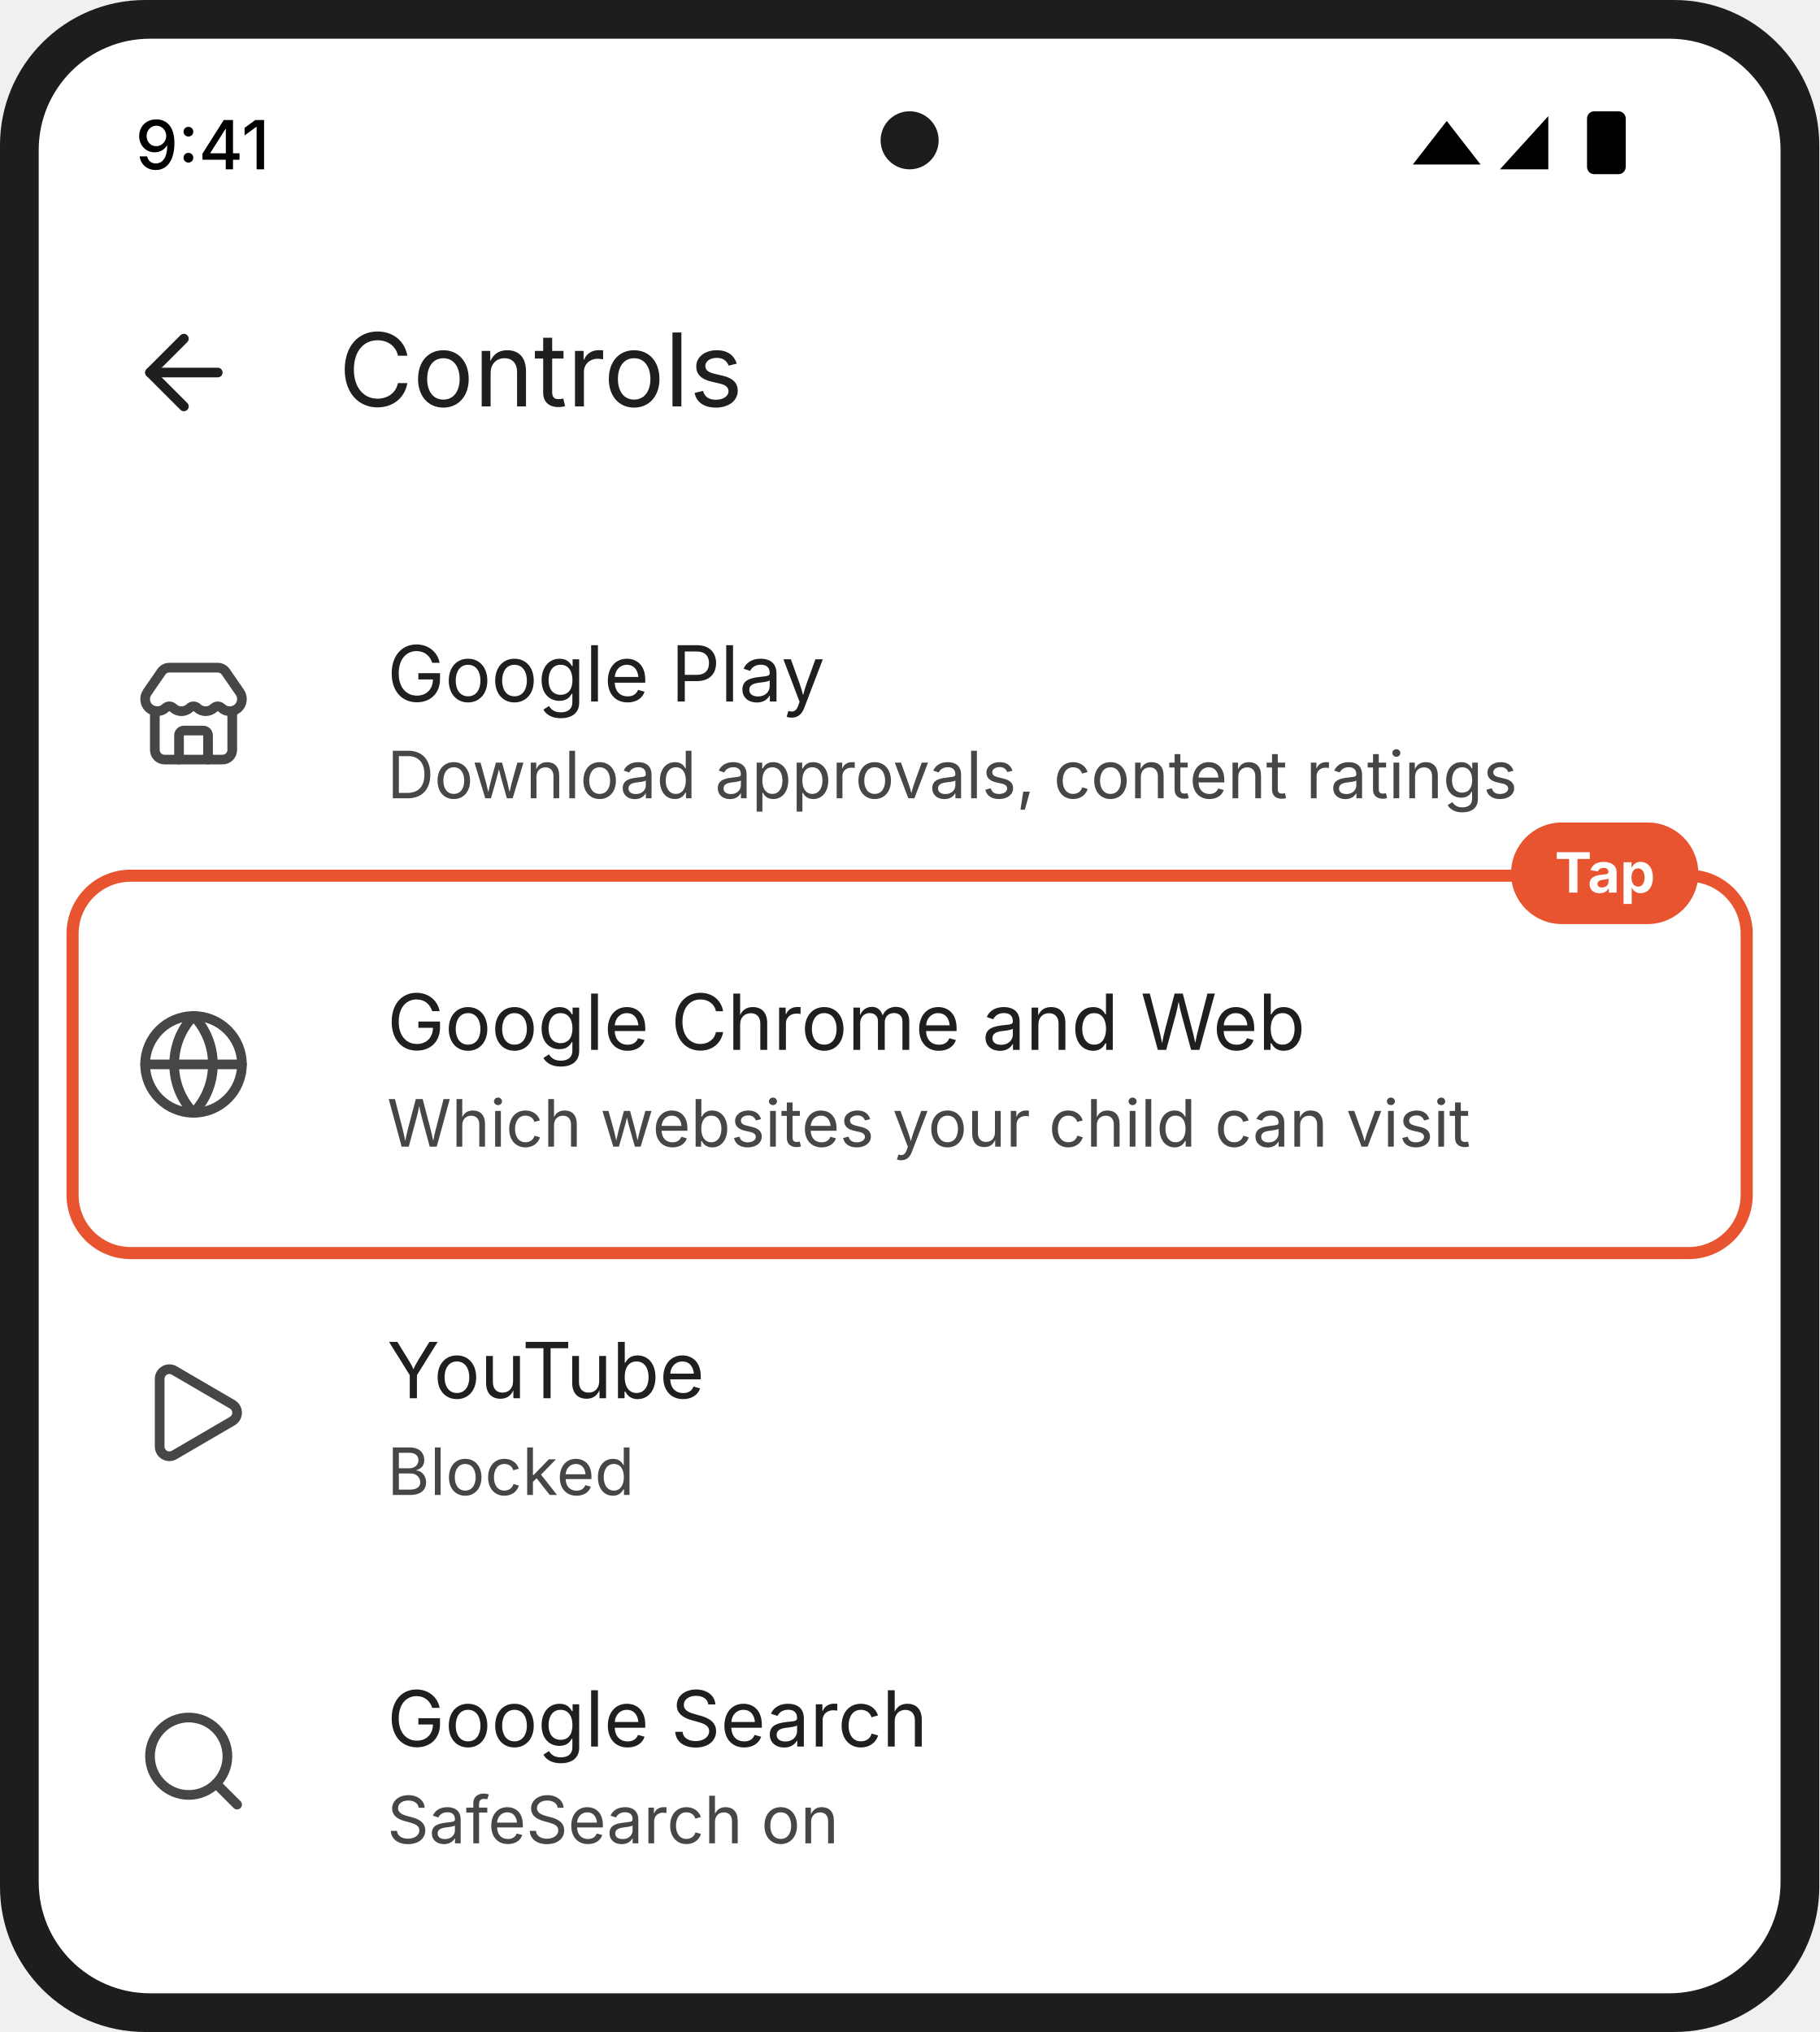
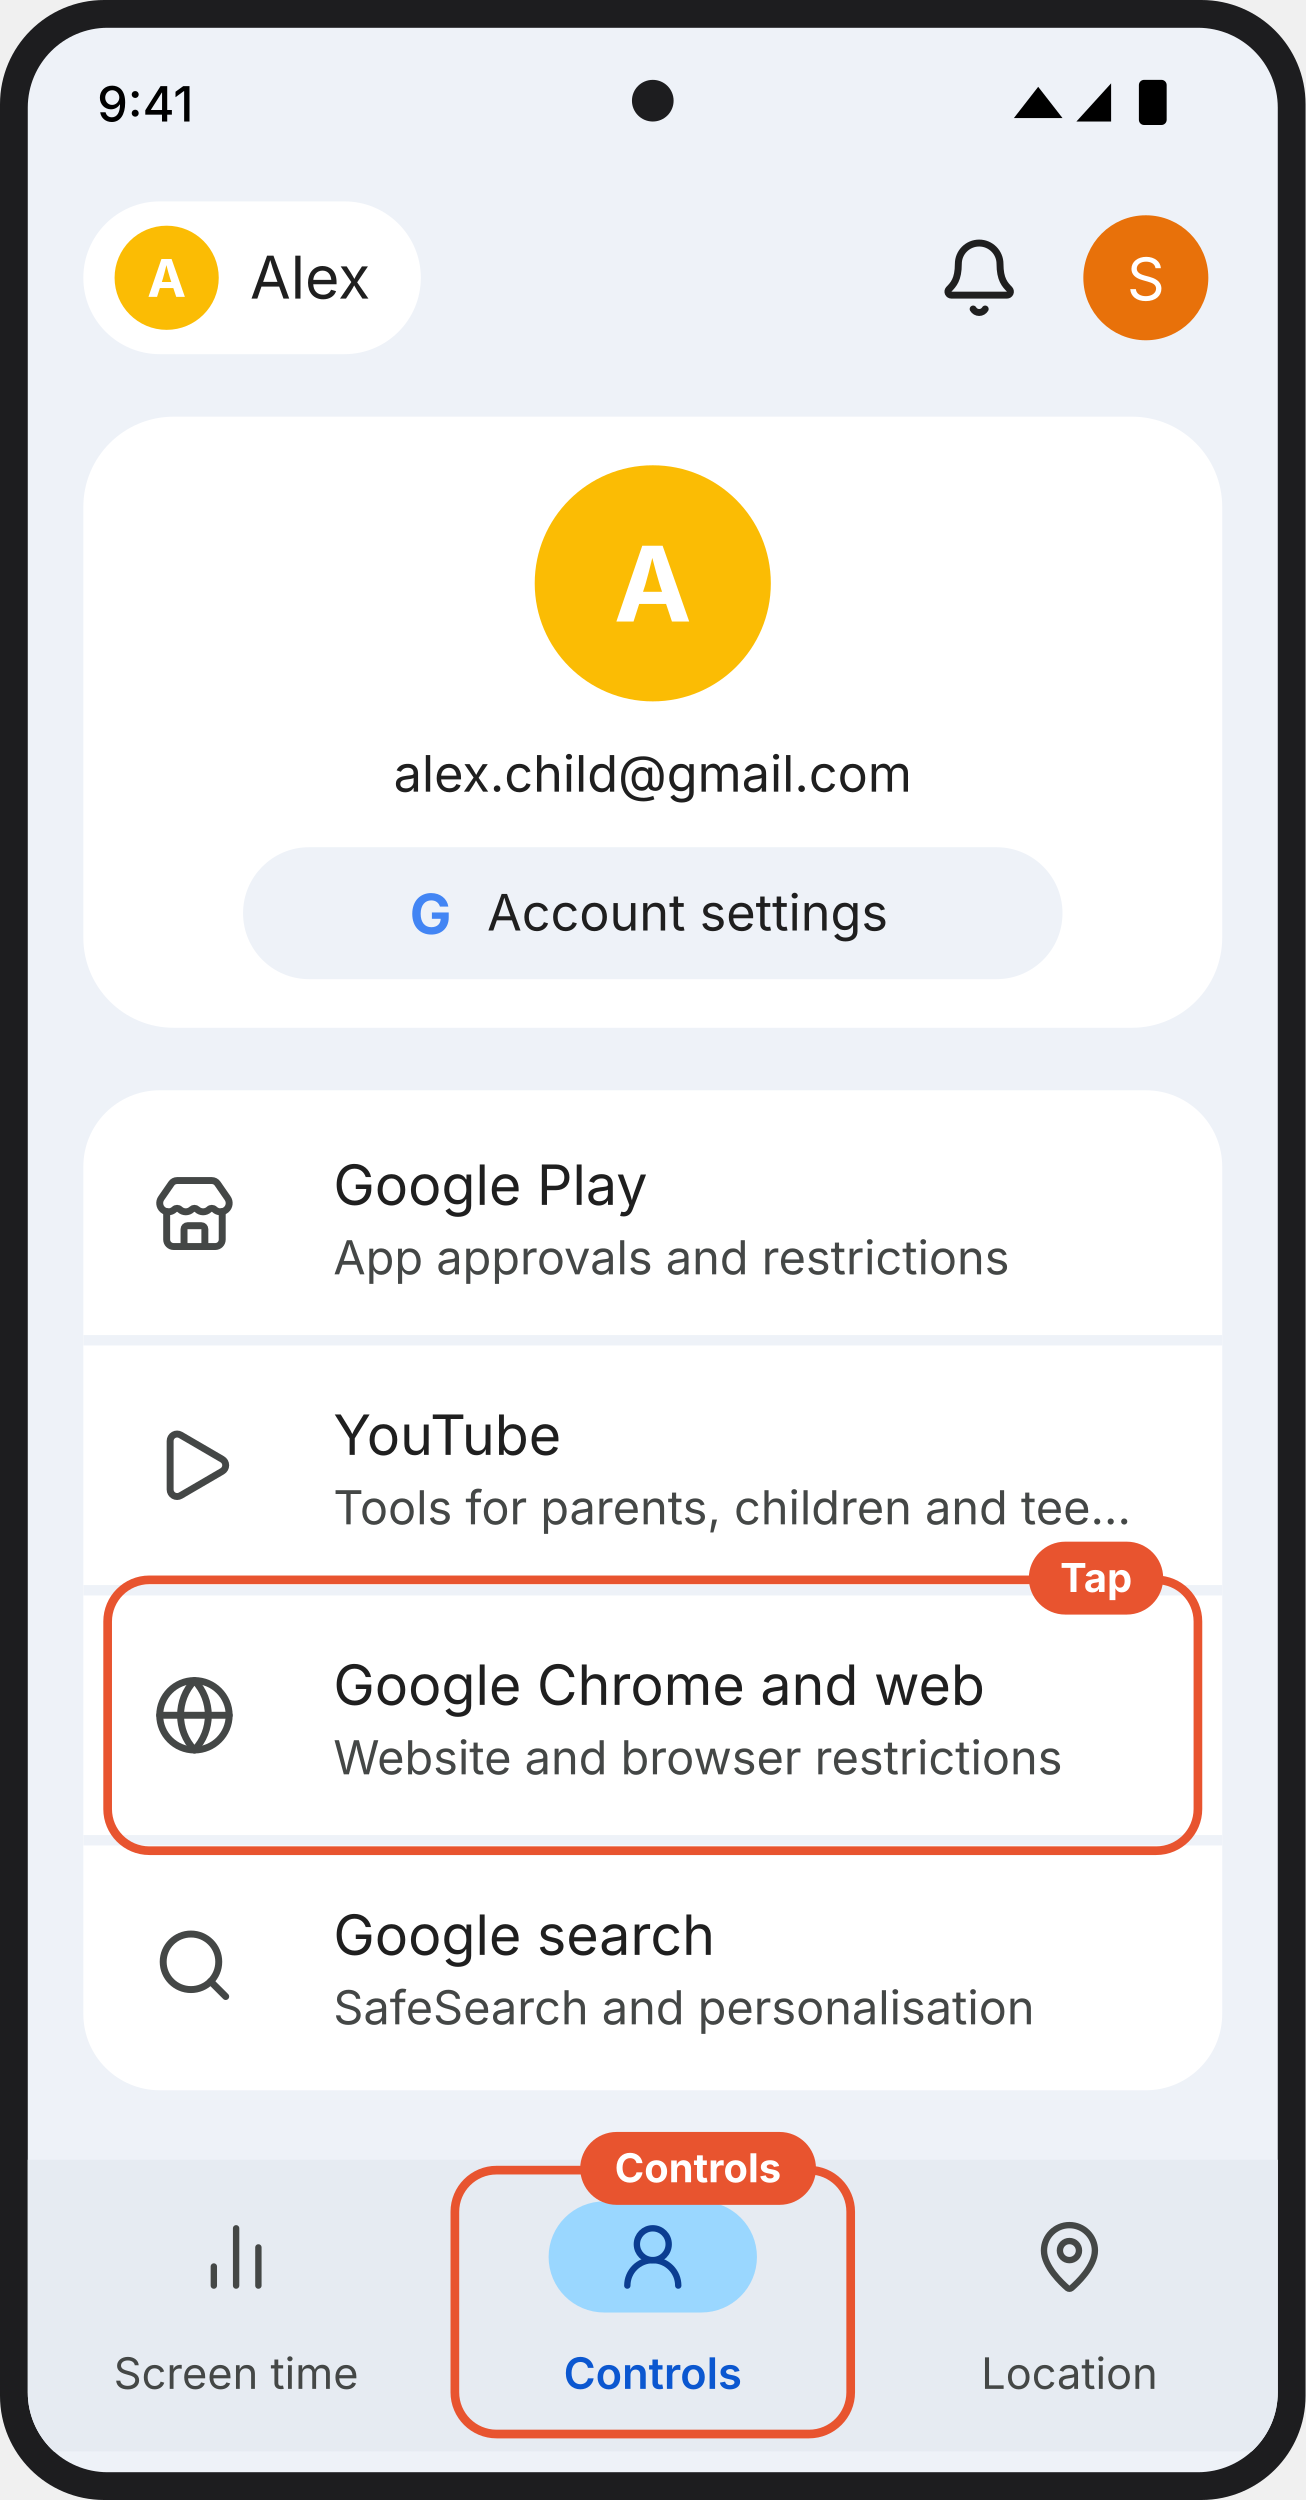
- <svg xmlns="http://www.w3.org/2000/svg" viewBox="0 0 376 420" width="376" height="420" role="img">
-   <rect x="0" y="0" width="376" height="420" rx="30" fill="#1D1D1F" />
+ <svg xmlns="http://www.w3.org/2000/svg" viewBox="0 0 376 720" width="376" height="720" role="img">
+   <rect x="0" y="0" width="376" height="720" rx="30" fill="#1D1D1F" />
  <defs>
    <clipPath id="fl-controls-chrome-clip">
-       <rect x="0" y="0" width="360" height="404" rx="23" />
+       <rect x="0" y="0" width="360" height="704" rx="23" />
    </clipPath>
  </defs>
  <g transform="translate(8 8)">
    <g clip-path="url(#fl-controls-chrome-clip)">
-       <rect x="0" y="0" width="360" height="404" fill="#FFFFFF" />
+       <rect x="0" y="0" width="360" height="704" fill="#EEF2F8" />
      <text x="20" y="27" font-family="Inter" font-size="14" font-weight="500" fill="#000000">9:41</text>
      <circle cx="180" cy="21" r="6" fill="#1D1D1F" />
      <path d="M284 26 l7 -9 7 9 z" fill="#000000" />
      <path d="M302 27 l10 -11 v11 z" fill="#000000" />
      <rect x="320" y="15" width="8" height="13" rx="1.5" fill="#000000" />
-       <g transform="translate(18 57) scale(1)" fill="none" stroke="#1F1F1F" stroke-width="2" stroke-linecap="round" stroke-linejoin="round">
-         <path d="m12 19-7-7 7-7" />
-         <path d="M19 12H5" />
+       <rect x="16" y="50" width="97.2" height="44" rx="22" fill="#FFF" />
+       <circle cx="40" cy="72" r="15" fill="#FBBC04" />
+       <text x="40" y="77.5" font-family="Inter" font-size="15" font-weight="700" fill="#FFF" text-anchor="middle">A</text>
+       <text x="64" y="78" font-family="Inter" font-size="17" font-weight="400" fill="#1F1F1F">Alex</text>
+       <g transform="translate(262 60) scale(1)" fill="none" stroke="#1F1F1F" stroke-width="2" stroke-linecap="round" stroke-linejoin="round">
+         <path d="M10.268 21a2 2 0 0 0 3.464 0" />
+         <path d="M3.262 15.326A1 1 0 0 0 4 17h16a1 1 0 0 0 .74-1.673C19.41 13.956 18 12.499 18 8A6 6 0 0 0 6 8c0 4.499-1.411 5.956-2.738 7.326" />
      </g>
-       <text x="62" y="76" font-family="Inter" font-size="21" font-weight="400" fill="#1F1F1F">Controls</text>
-       <g transform="translate(20 128) scale(1)" fill="none" stroke="#444746" stroke-width="2" stroke-linecap="round" stroke-linejoin="round">
+       <circle cx="322" cy="72" r="18" fill="#E8710A" />
+       <text x="322" y="78.5" font-family="Inter" font-size="17" font-weight="400" fill="#FFF" text-anchor="middle">S</text>
+       <rect x="16" y="112" width="328" height="176" rx="26" fill="#FFF" />
+       <circle cx="180" cy="160" r="34" fill="#FBBC04" />
+       <text x="180" y="171" font-family="Inter" font-size="30" font-weight="700" fill="#FFF" text-anchor="middle">A</text>
+       <text x="180" y="220" font-family="Inter" font-size="14.5" font-weight="400" fill="#1F1F1F" text-anchor="middle">alex.child@gmail.com</text>
+       <rect x="62" y="236" width="236" height="38" rx="19" fill="#EEF2F8" />
+       <text x="190" y="260" font-family="Inter" font-size="14.5" font-weight="400" fill="#1F1F1F" text-anchor="middle">Account settings</text>
+       <text x="116" y="261" font-family="Inter" font-size="16" font-weight="700" fill="#4285F4" text-anchor="middle">G</text>
+       <rect x="16" y="306" width="328" height="288" rx="22" fill="#FFF" />
+       <g transform="translate(36 330) scale(1)" fill="none" stroke="#444746" stroke-width="2" stroke-linecap="round" stroke-linejoin="round">
        <path d="M15 21v-5a1 1 0 0 0-1-1h-4a1 1 0 0 0-1 1v5" />
        <path d="M17.774 10.31a1.12 1.12 0 0 0-1.549 0 2.5 2.5 0 0 1-3.451 0 1.12 1.12 0 0 0-1.548 0 2.5 2.5 0 0 1-3.452 0 1.12 1.12 0 0 0-1.549 0 2.5 2.5 0 0 1-3.77-3.248l2.889-4.184A2 2 0 0 1 7 2h10a2 2 0 0 1 1.653.873l2.895 4.192a2.5 2.5 0 0 1-3.774 3.244" />
        <path d="M4 10.95V19a2 2 0 0 0 2 2h12a2 2 0 0 0 2-2v-8.05" />
      </g>
-       <text x="72" y="137" font-family="Inter" font-size="16" font-weight="400" fill="#1F1F1F">Google Play</text>
-       <text x="72" y="157" font-family="Inter" font-size="13.5" font-weight="400" fill="#444746">Download approvals, content ratings</text>
-       <g transform="translate(20 200) scale(1)" fill="none" stroke="#444746" stroke-width="2" stroke-linecap="round" stroke-linejoin="round">
+       <text x="88" y="339" font-family="Inter" font-size="16" font-weight="400" fill="#1F1F1F">Google Play</text>
+       <text x="88" y="359" font-family="Inter" font-size="13.5" font-weight="400" fill="#444746">App approvals and restrictions</text>
+       <rect x="16" y="376.5" width="328" height="3" fill="#EEF2F8" />
+       <g transform="translate(36 402) scale(1)" fill="none" stroke="#444746" stroke-width="2" stroke-linecap="round" stroke-linejoin="round">
+         <path d="M5 5a2 2 0 0 1 3.008-1.728l11.997 6.998a2 2 0 0 1 .003 3.458l-12 7A2 2 0 0 1 5 19z" />
+       </g>
+       <text x="88" y="411" font-family="Inter" font-size="16" font-weight="400" fill="#1F1F1F">YouTube</text>
+       <text x="88" y="431" font-family="Inter" font-size="13.5" font-weight="400" fill="#444746">Tools for parents, children and tee…</text>
+       <rect x="16" y="448.5" width="328" height="3" fill="#EEF2F8" />
+       <g transform="translate(36 474) scale(1)" fill="none" stroke="#444746" stroke-width="2" stroke-linecap="round" stroke-linejoin="round">
        <circle cx="12" cy="12" r="10" />
        <path d="M12 2a14.5 14.5 0 0 0 0 20 14.5 14.5 0 0 0 0-20" />
        <path d="M2 12h20" />
      </g>
-       <text x="72" y="209" font-family="Inter" font-size="16" font-weight="400" fill="#1F1F1F">Google Chrome and Web</text>
-       <text x="72" y="229" font-family="Inter" font-size="13.5" font-weight="400" fill="#444746">Which websites your child can visit</text>
-       <g transform="translate(20 272) scale(1)" fill="none" stroke="#444746" stroke-width="2" stroke-linecap="round" stroke-linejoin="round">
-         <path d="M5 5a2 2 0 0 1 3.008-1.728l11.997 6.998a2 2 0 0 1 .003 3.458l-12 7A2 2 0 0 1 5 19z" />
-       </g>
-       <text x="72" y="281" font-family="Inter" font-size="16" font-weight="400" fill="#1F1F1F">YouTube</text>
-       <text x="72" y="301" font-family="Inter" font-size="13.5" font-weight="400" fill="#444746">Blocked</text>
-       <g transform="translate(20 344) scale(1)" fill="none" stroke="#444746" stroke-width="2" stroke-linecap="round" stroke-linejoin="round">
+       <text x="88" y="483" font-family="Inter" font-size="16" font-weight="400" fill="#1F1F1F">Google Chrome and web</text>
+       <text x="88" y="503" font-family="Inter" font-size="13.5" font-weight="400" fill="#444746">Website and browser restrictions</text>
+       <rect x="16" y="520.5" width="328" height="3" fill="#EEF2F8" />
+       <g transform="translate(36 546) scale(1)" fill="none" stroke="#444746" stroke-width="2" stroke-linecap="round" stroke-linejoin="round">
        <path d="m21 21-4.34-4.34" />
        <circle cx="11" cy="11" r="8" />
      </g>
-       <text x="72" y="353" font-family="Inter" font-size="16" font-weight="400" fill="#1F1F1F">Google Search</text>
-       <text x="72" y="373" font-family="Inter" font-size="13.5" font-weight="400" fill="#444746">SafeSearch on</text>
+       <text x="88" y="555" font-family="Inter" font-size="16" font-weight="400" fill="#1F1F1F">Google search</text>
+       <text x="88" y="575" font-family="Inter" font-size="13.5" font-weight="400" fill="#444746">SafeSearch and personalisation</text>
+       <rect x="0" y="614" width="360" height="84" fill="#E6EBF2" />
+       <g transform="translate(49 631) scale(0.9167)" fill="none" stroke="#444746" stroke-width="2" stroke-linecap="round" stroke-linejoin="round">
+         <path d="M5 21v-6" />
+         <path d="M12 21V3" />
+         <path d="M19 21V9" />
+       </g>
+       <text x="60" y="680" font-family="Inter" font-size="12.5" font-weight="400" fill="#444746" text-anchor="middle">Screen time</text>
+       <rect x="150" y="626" width="60" height="32" rx="16" fill="#9AD7FF" />
+       <g transform="translate(169 631) scale(0.9167)" fill="none" stroke="#0B3D91" stroke-width="2" stroke-linecap="round" stroke-linejoin="round">
+         <circle cx="12" cy="8" r="5" />
+         <path d="M20 21a8 8 0 0 0-16 0" />
+       </g>
+       <text x="180" y="680" font-family="Inter" font-size="12.5" font-weight="600" fill="#0B57D0" text-anchor="middle">Controls</text>
+       <g transform="translate(289 631) scale(0.9167)" fill="none" stroke="#444746" stroke-width="2" stroke-linecap="round" stroke-linejoin="round">
+         <path d="M20 10c0 4.993-5.539 10.193-7.399 11.799a1 1 0 0 1-1.202 0C9.539 20.193 4 14.993 4 10a8 8 0 0 1 16 0" />
+         <circle cx="12" cy="10" r="3" />
+       </g>
+       <text x="300" y="680" font-family="Inter" font-size="12.5" font-weight="400" fill="#444746" text-anchor="middle">Location</text>
    </g>
-     <rect x="7" y="173" width="346" height="78" rx="12" fill="none" stroke="#E8542F" stroke-width="2.5" />
-     <rect x="304.3" y="162" width="38.7" height="21" rx="10.5" fill="#E8542F" />
-     <text x="323.7" y="176.5" font-family="Inter" font-size="11.5" font-weight="700" fill="#FFFFFF" text-anchor="middle">Tap</text>
+     <rect x="23" y="447" width="314" height="78" rx="12" fill="none" stroke="#E8542F" stroke-width="2.5" />
+     <rect x="288.3" y="436" width="38.7" height="21" rx="10.5" fill="#E8542F" />
+     <text x="307.7" y="450.5" font-family="Inter" font-size="11.5" font-weight="700" fill="#FFFFFF" text-anchor="middle">Tap</text>
+     <rect x="123" y="617" width="114" height="76" rx="12" fill="none" stroke="#E8542F" stroke-width="2.5" />
+     <rect x="159.1" y="606" width="67.9" height="21" rx="10.5" fill="#E8542F" />
+     <text x="193" y="620.5" font-family="Inter" font-size="11.5" font-weight="700" fill="#FFFFFF" text-anchor="middle">Controls</text>
  </g>
</svg>
